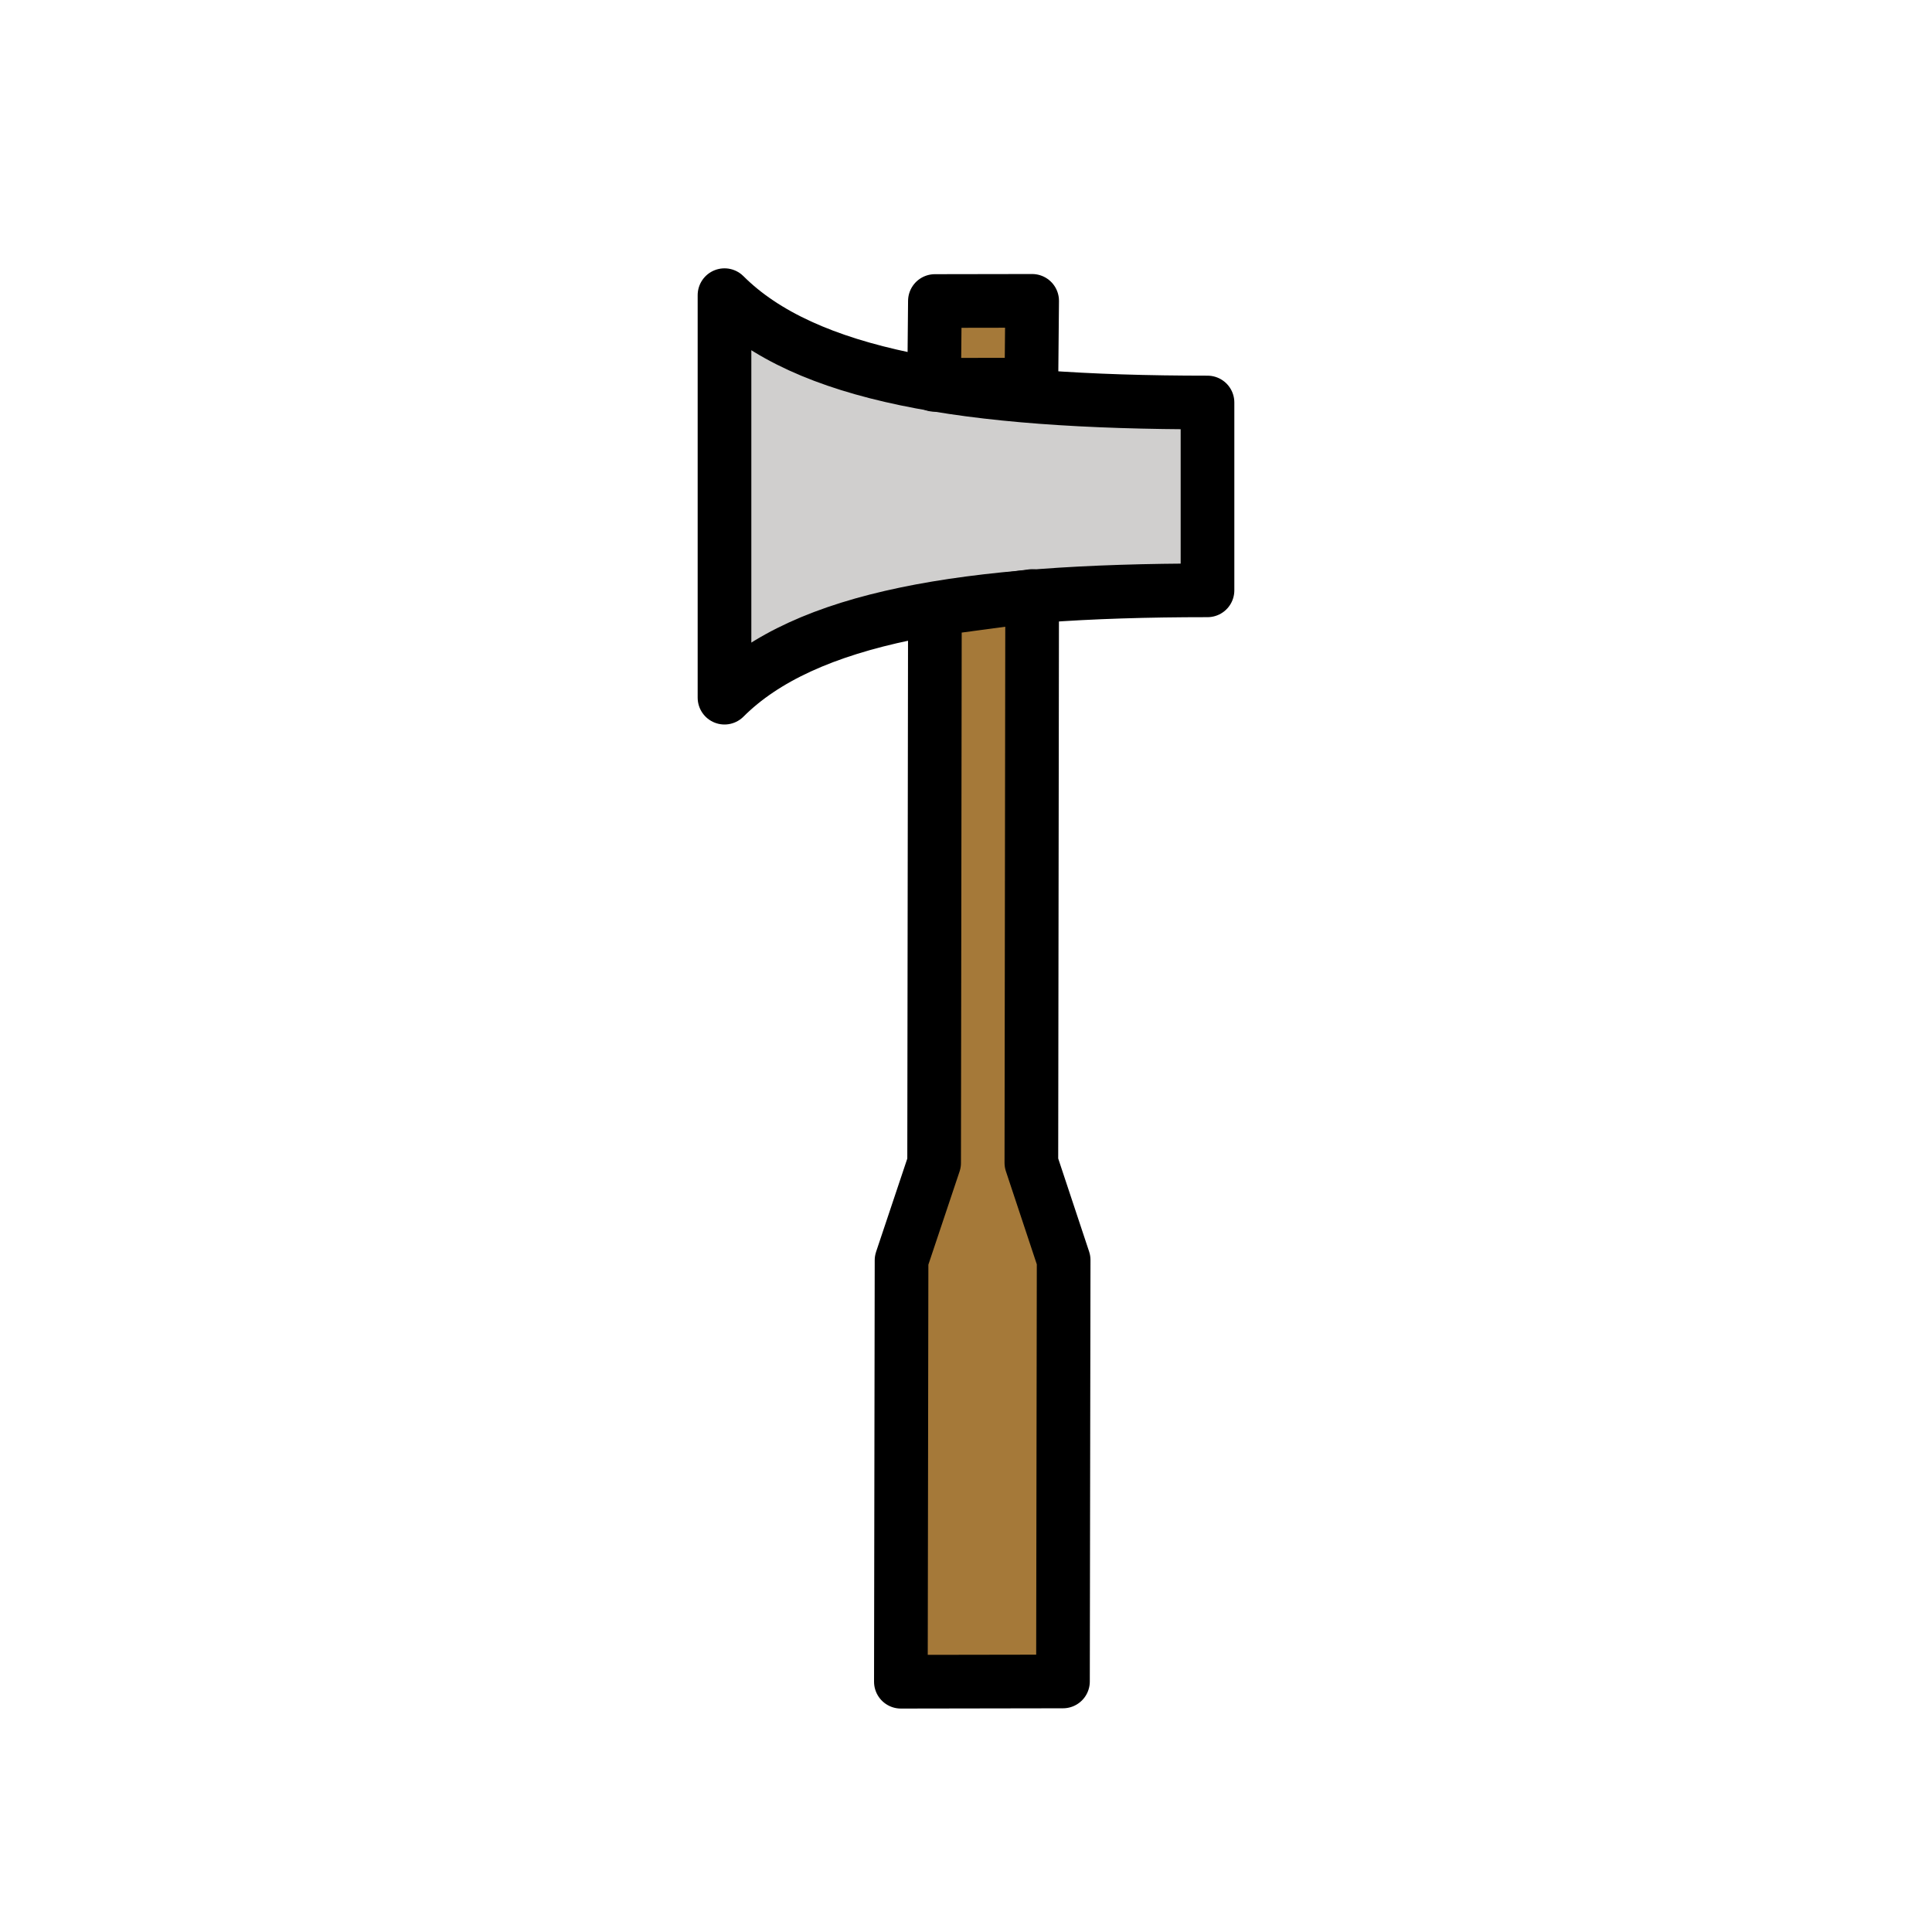
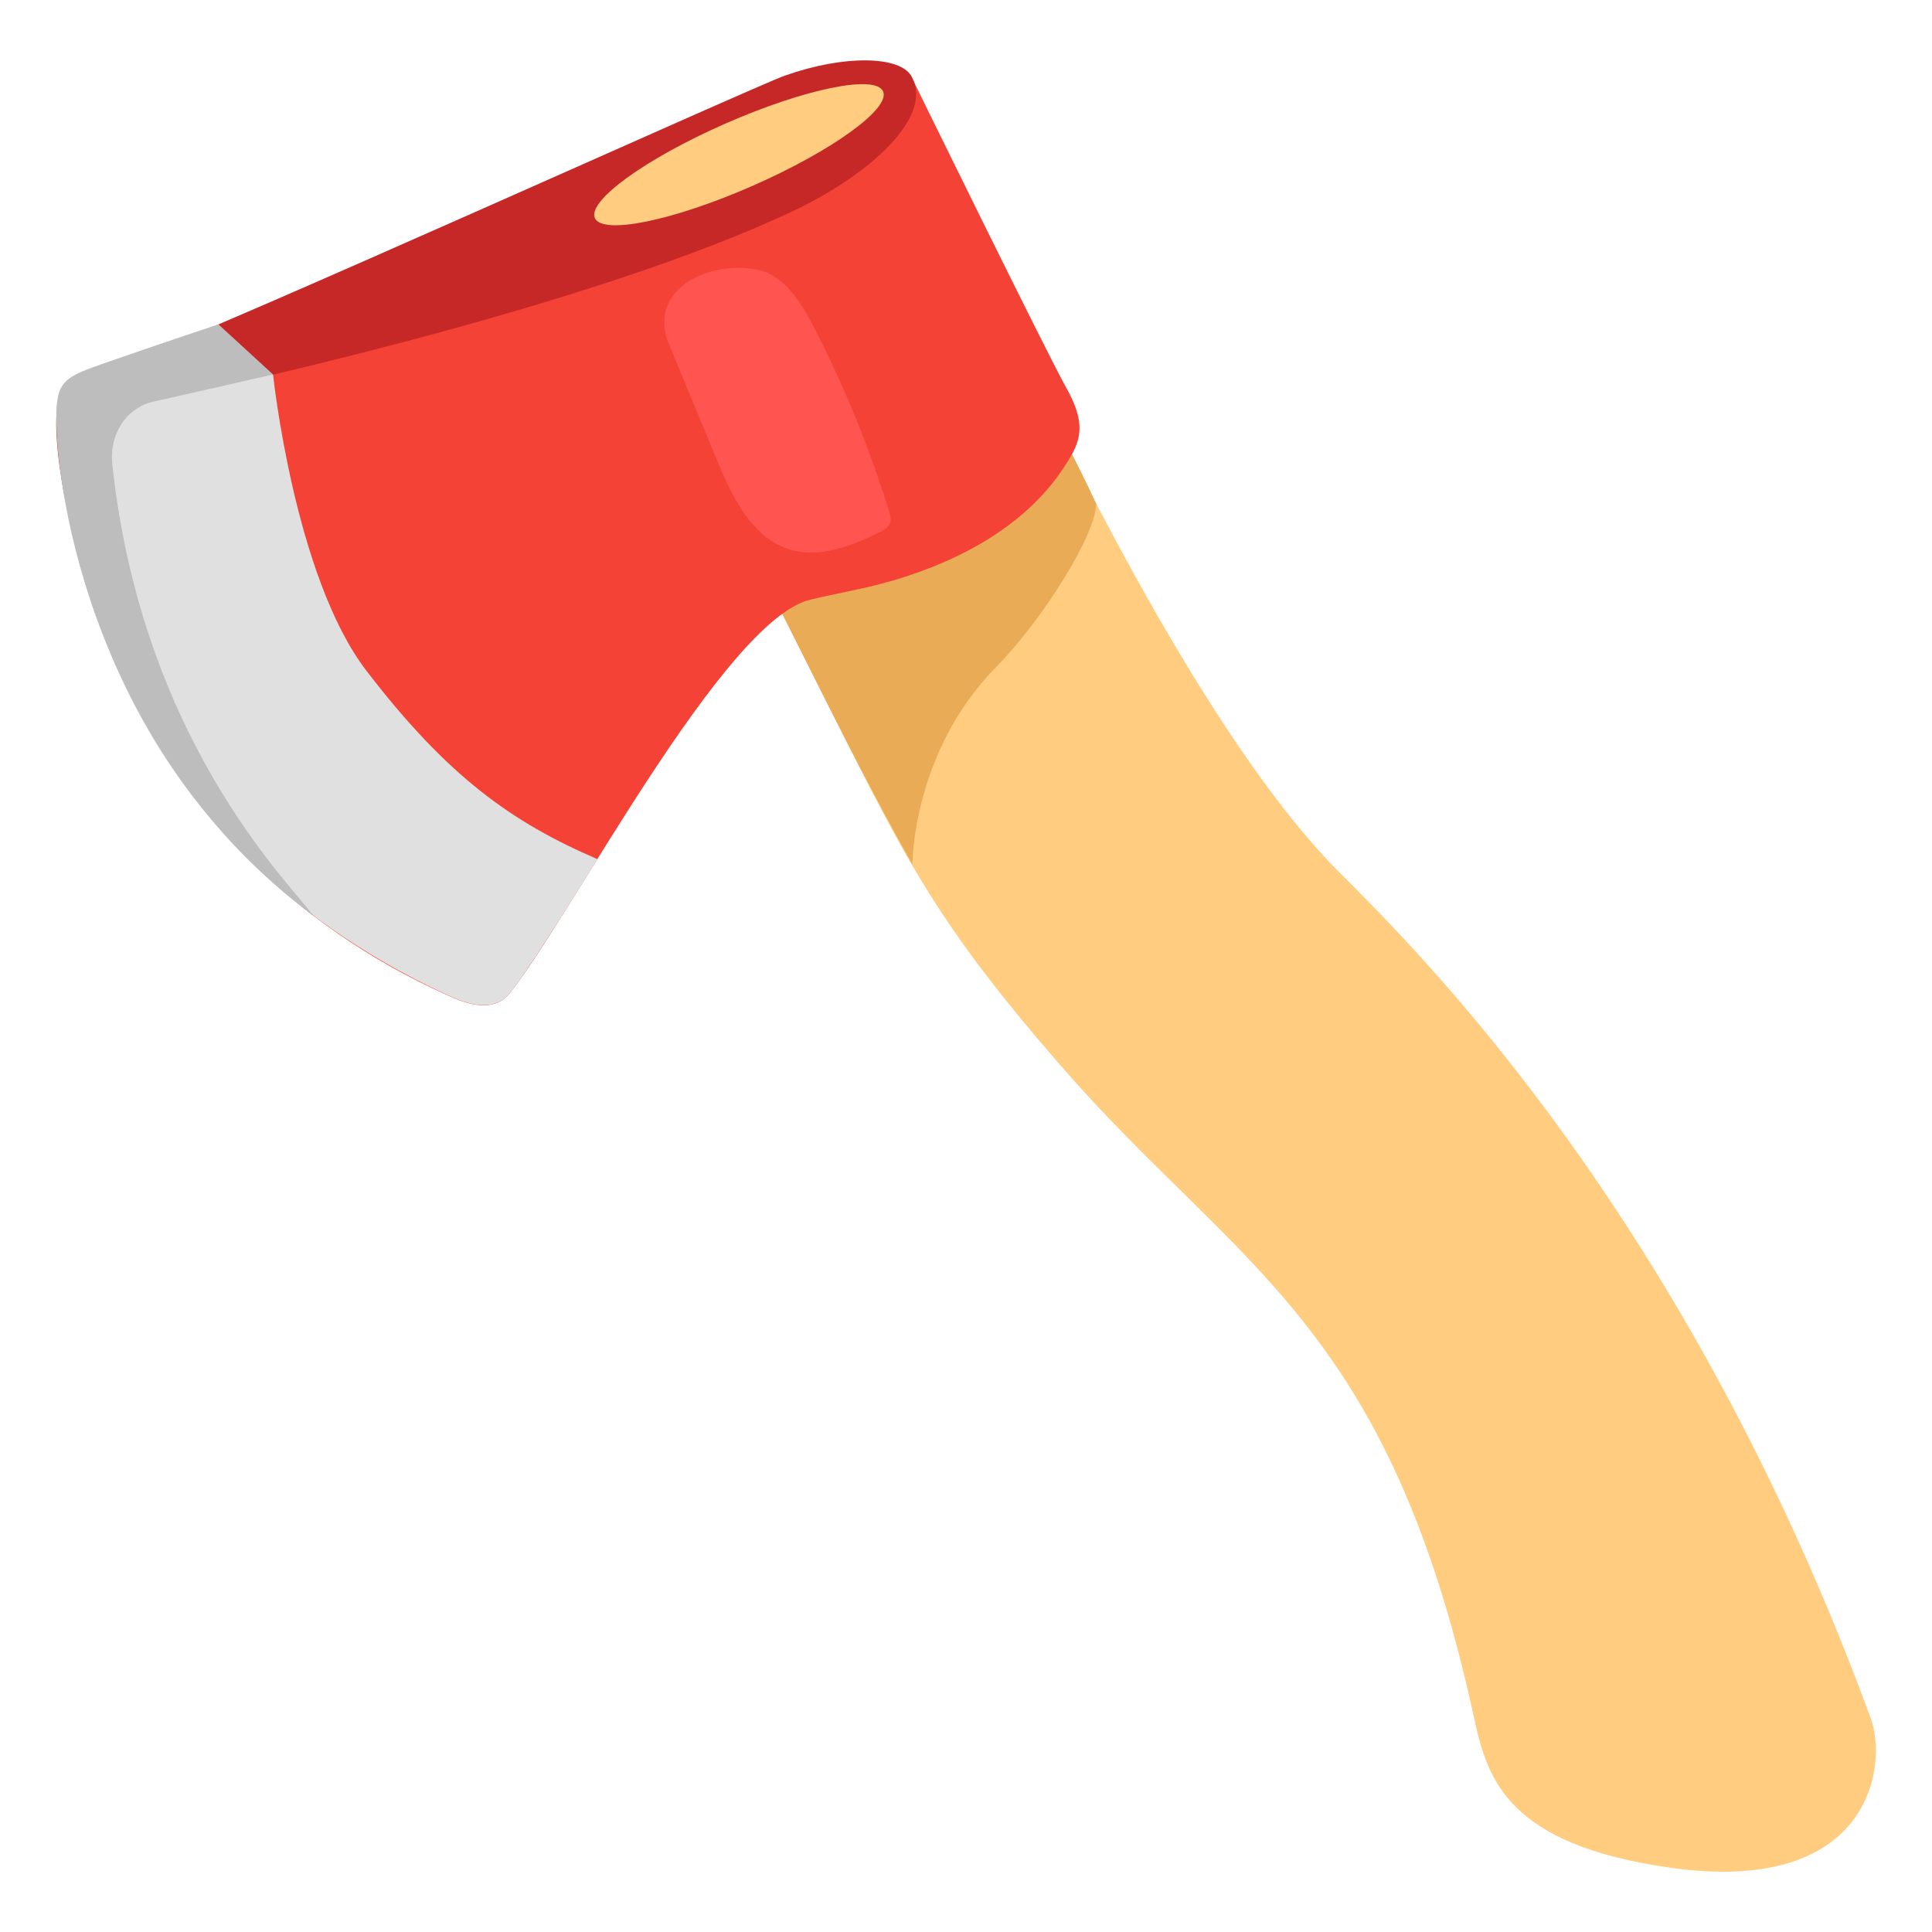
- <svg xmlns="http://www.w3.org/2000/svg" id="emoji" viewBox="0 0 72 72">
-   <g id="color">
-     <polygon fill="#a57939" points="38.465 11.46 38.436 43.582 39.639 47.205 39.614 62.911 38.405 62.913 34.781 62.919 33.573 62.921 33.598 47.214 34.812 43.588 34.841 11.466 38.465 11.46" />
-     <polygon fill="#a57939" points="34.812 13.588 34.841 10.466 38.465 10.46 38.436 13.582 34.812 13.588" />
-     <path fill="#d0cfce" d="M45,15v7c-9,0-15,1-18,4V11C30,14,36,15,45,15Z" />
-   </g>
-   <g id="line">
-     <polygon fill="none" stroke="#000" stroke-linecap="round" stroke-linejoin="round" stroke-width="2" points="38.465 22.212 38.436 43.334 39.639 46.957 39.614 62.663 38.405 62.665 34.781 62.671 33.573 62.673 33.598 46.967 34.812 43.34 34.841 22.7 38.465 22.212" />
-     <polygon fill="none" stroke="#000" stroke-linecap="round" stroke-linejoin="round" stroke-width="2" points="34.812 14.34 34.841 11.218 38.465 11.212 38.436 14.334 34.812 14.34" />
-     <path fill="none" stroke="#000" stroke-linecap="round" stroke-linejoin="round" stroke-width="2" d="M45,15v7c-9,0-15,1-18,4V11C30,14,36,15,45,15Z" />
-   </g>
+ <svg xmlns="http://www.w3.org/2000/svg" width="128" height="128" viewBox="0 0 128 128">
+   <path fill="#ffcc80" d="M97.66 113.81C91.95 87.49 81.91 84 70.23 70.55C62.12 61.21 60.07 57.08 55 46.98s-8.4-16.74-8.4-16.74l19.27-10.86S77.88 46.94 88.74 57.8c5.46 5.46 23.05 22.9 35.2 56.04c1.15 3.14 0 11.75-13.21 9.91c-10.92-1.53-12.19-5.91-13.07-9.94" />
+   <path fill="#eaab57" d="M68.82 25.88c-2 .47-5.1 1.37-5.21 1.3l-2.21-4.14l-5.39 2.62l-8.04 7.33c1.43 2.85 3.9 7.77 7.03 14c1.68 3.34 3.52 6.85 5.45 10.28c0 0-.02-7.42 5.53-13.06c3.1-3.15 6.64-8.8 6.64-10.84c-1.28-2.81-2.56-5.1-3.8-7.49" />
+   <path fill="#f44336" d="M29.61 65.92c.81.37 2.95 1.38 4.14-.09c3.9-4.79 14.18-24.72 19.93-26.1c1.84-.44 3.71-.74 5.52-1.28c7.65-2.27 10.57-6.13 11.81-8.34c.72-1.28.76-2.42-.4-4.48c-1.29-2.3-10.28-20.65-10.28-20.65s-3.15-.92-6.99.28c-1.44.45-6.96 3.36-10.86 6.29c-2.72 2.04-1.88 4.11-7.93 6.29c-7.13 2.58-19.72 5.47-25.88 6.92c-3.59.85-4.39 1.94-4.49 4.97C4 35.61 8.31 56.34 29.61 65.92" />
+   <path fill="#c62828" d="M52 5.01c-1.95.68-37.28 16.67-43.54 18.95c-3.47 1.26-4.64.74-4.73 3.78c-.16 4.94 3.34 22.43 17.02 32.92c-1.62-2.22-11.36-11.67-13.31-29.9c-.21-1.93.88-3.74 2.78-4.15c7.16-1.55 29.32-6.53 42.2-12.57c5.27-2.47 9.55-6.39 7.93-9.04c-.78-1.27-4.35-1.4-8.35.01" />
+   <path fill="#e0e0e0" d="M24.27 44.43c-4.77-6.22-6.18-19.62-6.18-19.62s-7.15-1.4-9.96-.48c-3.51 1.15-3.83.57-3.91 4.02c-.13 5.86 2.35 26.94 25.4 37.56c.81.37 2.95 1.38 4.14-.09c1.2-1.47 3.73-5.55 5.82-8.9c-5.67-2.44-9.93-5.47-15.31-12.49" />
+   <path fill="#bdbdbd" d="M10.21 26.6c1.41-.31 7.88-1.79 7.88-1.79l-3.62-3.32s-3.91 1.3-7.32 2.49c-2.88 1-3.43 1.2-3.42 3.76c.01 4.94 2.5 22.15 17.02 32.92c-1.62-2.22-11.36-11.67-13.31-29.9c-.21-1.93.87-3.75 2.77-4.16" />
+   <ellipse cx="48.96" cy="10.25" fill="#ffcc80" rx="10.43" ry="2.25" transform="rotate(-23.717 48.96 10.253)" />
+   <path fill="#ff5450" d="M50.13 17.86c1.78.34 2.89 2.09 3.73 3.7c2.04 3.94 3.73 8.06 5.04 12.3c.08.25.15.51.08.75c-.1.33-.44.53-.76.68c-1.85.91-3.97 1.72-5.94 1.1c-2.48-.78-3.75-3.45-4.75-5.84c-1.07-2.58-2.14-5.17-3.21-7.75c-1.47-3.55 2.53-5.57 5.81-4.94" />
</svg>
